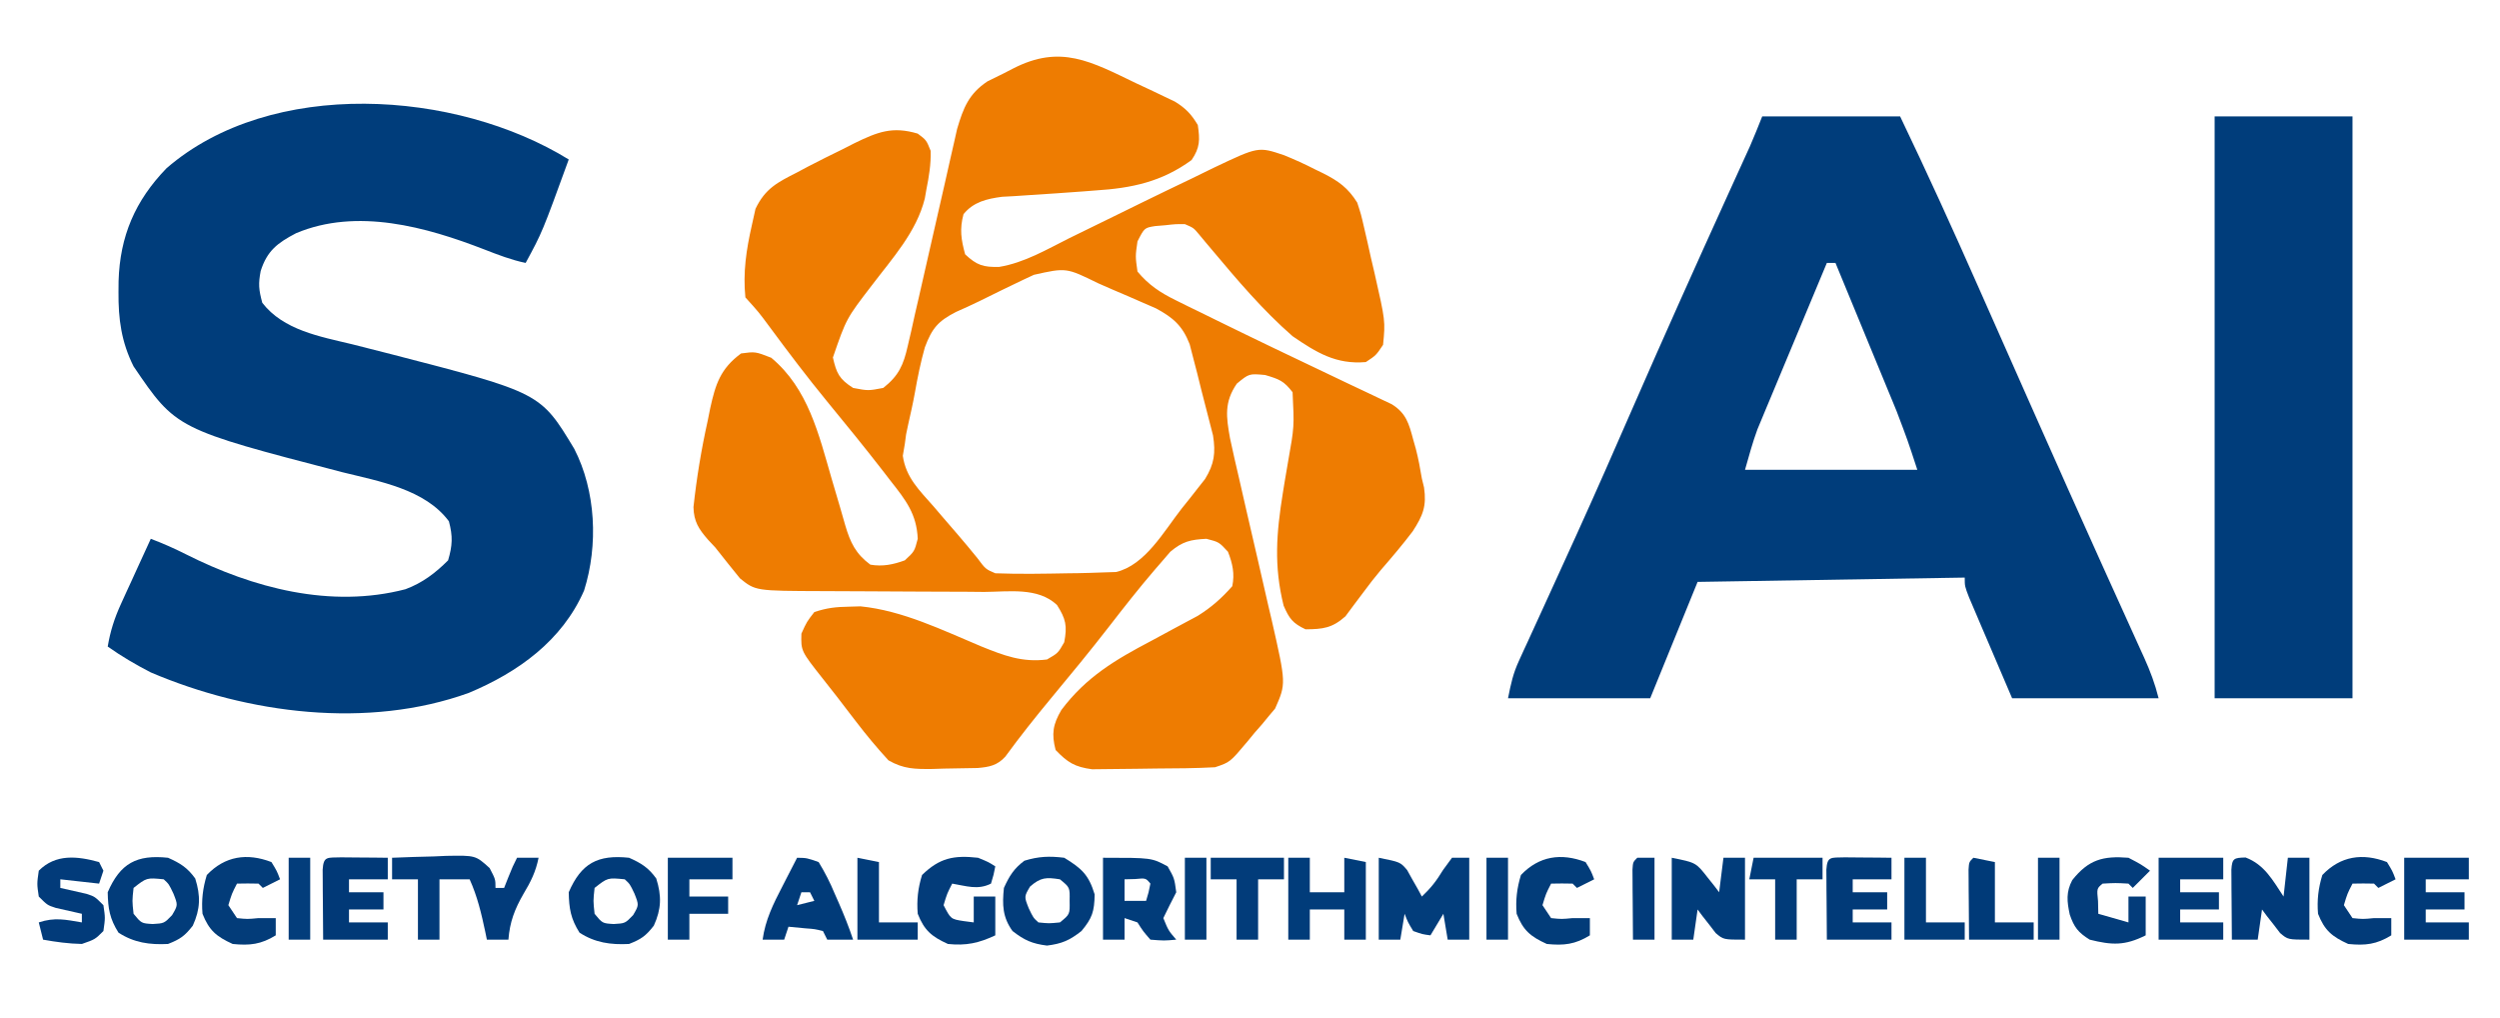
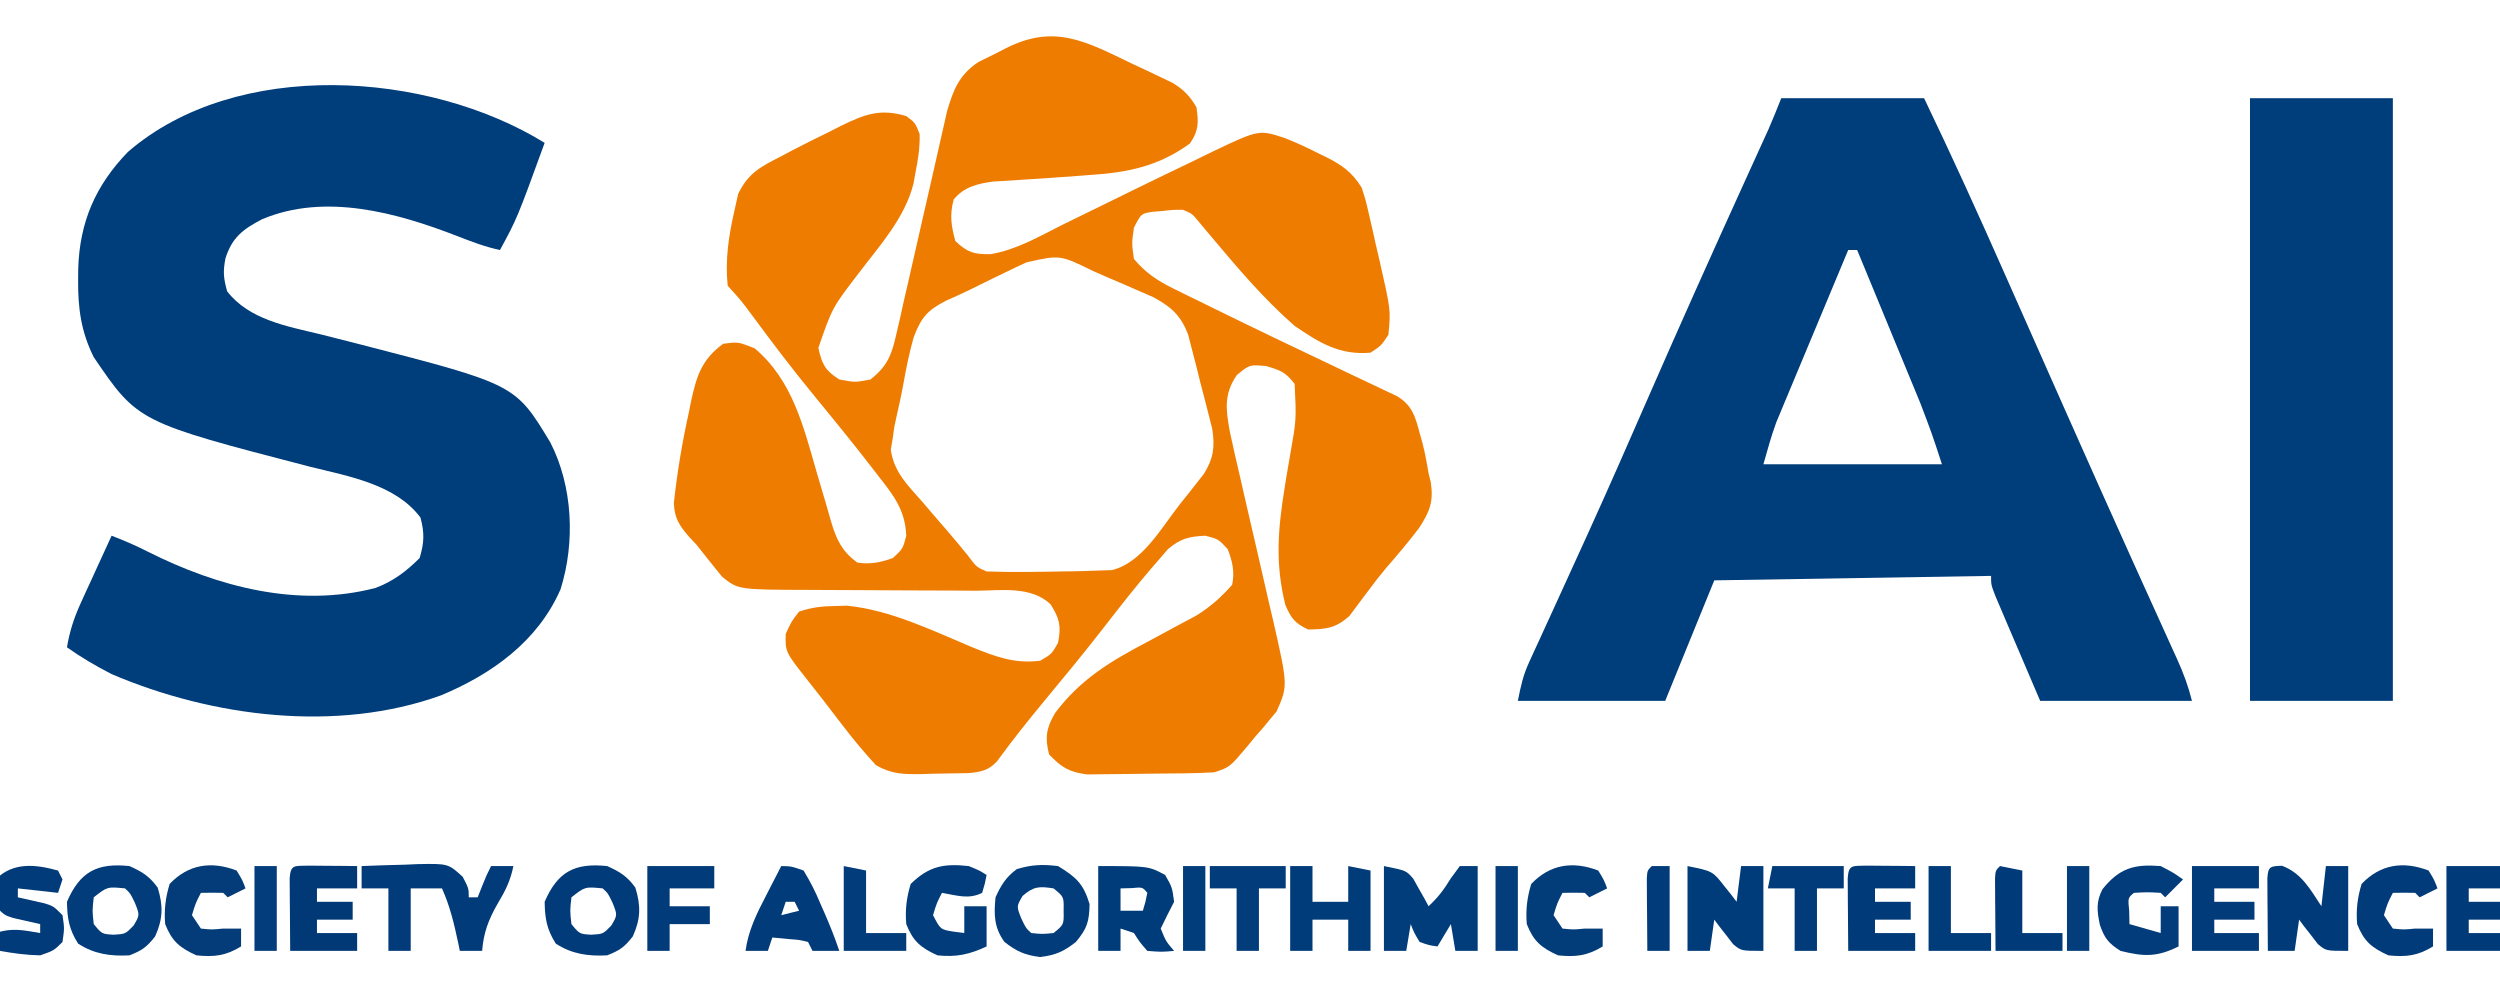
- <svg xmlns="http://www.w3.org/2000/svg" version="1.1" width="580" height="236">
+ <svg xmlns="http://www.w3.org/2000/svg" version="1.1" viewBox="10 5 560 220" width="560" height="220">
  <path d="M0 0 C1.036 0.482 2.072 0.964 3.139 1.461 C4.131 1.935 5.123 2.41 6.145 2.898 C7.49 3.539 7.49 3.539 8.863 4.193 C11.388 5.748 12.666 7.094 14.188 9.625 C14.691 13.075 14.721 14.836 12.75 17.75 C5.834 22.81 -1.145 24.283 -9.562 24.812 C-10.525 24.887 -11.488 24.962 -12.48 25.039 C-16.637 25.358 -20.797 25.624 -24.957 25.895 C-26.649 26.009 -26.649 26.009 -28.375 26.125 C-29.325 26.177 -30.275 26.228 -31.254 26.281 C-34.81 26.759 -37.87 27.468 -40.188 30.312 C-41.122 33.768 -40.749 36.189 -39.812 39.625 C-37.111 42.167 -35.592 42.646 -31.895 42.547 C-26.052 41.578 -20.865 38.498 -15.625 35.875 C-13.837 35.001 -12.049 34.126 -10.259 33.254 C-8.387 32.34 -6.516 31.423 -4.645 30.505 C-3.368 29.878 -2.09 29.252 -0.812 28.625 C-0.173 28.311 0.467 27.997 1.127 27.674 C4.944 25.805 8.769 23.955 12.606 22.128 C14.406 21.265 16.195 20.383 17.985 19.501 C28.243 14.631 28.243 14.631 34.188 16.625 C36.706 17.655 39.035 18.697 41.438 19.938 C42.354 20.381 42.354 20.381 43.289 20.834 C46.883 22.651 49.061 24.227 51.188 27.625 C52.079 30.355 52.079 30.355 52.793 33.457 C53.054 34.586 53.315 35.714 53.584 36.877 C53.845 38.052 54.106 39.227 54.375 40.438 C54.648 41.601 54.92 42.764 55.201 43.963 C57.73 55.097 57.73 55.097 57.188 60.625 C55.562 63.062 55.562 63.062 53.188 64.625 C46.295 65.226 41.745 62.43 36.188 58.625 C29.297 52.616 23.363 45.601 17.496 38.609 C16.694 37.658 16.694 37.658 15.875 36.688 C15.169 35.839 15.169 35.839 14.449 34.973 C13.208 33.491 13.208 33.491 11.188 32.625 C9.038 32.61 9.038 32.61 6.688 32.875 C5.893 32.942 5.099 33.009 4.281 33.078 C1.806 33.477 1.806 33.477 0.188 36.625 C-0.313 40.083 -0.313 40.083 0.188 43.625 C2.77 46.713 5.432 48.491 9.02 50.254 C9.972 50.726 10.924 51.199 11.906 51.685 C12.927 52.181 13.948 52.677 15 53.188 C16.057 53.708 17.114 54.229 18.204 54.766 C27.441 59.302 36.725 63.743 46.023 68.152 C47.299 68.764 47.299 68.764 48.601 69.387 C50.396 70.246 52.197 71.096 54.001 71.937 C54.9 72.366 55.8 72.796 56.727 73.238 C57.94 73.809 57.94 73.809 59.178 74.392 C62.539 76.454 63.199 78.918 64.188 82.625 C64.387 83.329 64.587 84.033 64.793 84.758 C65.385 87.038 65.801 89.302 66.188 91.625 C66.355 92.312 66.523 92.999 66.695 93.707 C67.323 98.046 66.457 100.21 64.047 103.918 C61.706 107.009 59.202 109.95 56.663 112.879 C55.274 114.523 53.977 116.202 52.699 117.934 C51.953 118.925 51.206 119.916 50.438 120.938 C49.783 121.821 49.128 122.704 48.453 123.613 C45.389 126.334 43.243 126.602 39.188 126.625 C36.217 125.222 35.408 124.134 34.105 121.129 C31.809 111.881 32.434 104.27 33.934 94.961 C34.067 94.133 34.2 93.305 34.337 92.451 C34.605 90.82 34.882 89.19 35.17 87.562 C36.58 79.616 36.58 79.616 36.188 71.625 C34.153 68.987 33.132 68.608 29.812 67.625 C26.095 67.285 26.095 67.285 23.25 69.625 C20.288 73.933 20.776 77.324 21.661 82.273 C22.337 85.461 23.067 88.633 23.812 91.805 C24.359 94.202 24.906 96.599 25.453 98.996 C26.319 102.751 27.189 106.505 28.061 110.259 C28.903 113.898 29.733 117.538 30.562 121.18 C30.825 122.292 31.087 123.405 31.358 124.552 C34.691 139.226 34.691 139.226 32.134 145.008 C31.65 145.583 31.166 146.158 30.668 146.75 C30.14 147.393 29.612 148.036 29.068 148.699 C28.51 149.335 27.951 149.97 27.375 150.625 C26.828 151.291 26.281 151.958 25.717 152.645 C21.667 157.465 21.667 157.465 18.188 158.625 C13.649 158.876 9.108 158.896 4.564 158.92 C3.066 158.932 1.569 158.952 0.072 158.982 C-2.096 159.024 -4.262 159.041 -6.43 159.051 C-8.373 159.073 -8.373 159.073 -10.355 159.095 C-14.383 158.547 -16.015 157.529 -18.812 154.625 C-19.79 150.866 -19.446 148.707 -17.482 145.351 C-11.745 137.688 -4.903 133.665 3.375 129.312 C5.271 128.297 7.164 127.276 9.051 126.245 C10.753 125.318 12.464 124.41 14.177 123.503 C17.354 121.521 19.708 119.423 22.188 116.625 C22.791 113.734 22.258 111.363 21.188 108.625 C19.116 106.382 19.116 106.382 16.188 105.625 C12.487 105.816 10.66 106.227 7.801 108.637 C7.042 109.52 6.282 110.403 5.5 111.312 C5.076 111.801 4.651 112.289 4.214 112.792 C0.533 117.081 -2.956 121.53 -6.416 125.998 C-10.785 131.638 -15.32 137.134 -19.877 142.624 C-23.539 147.044 -27.098 151.516 -30.48 156.156 C-32.346 158.213 -34.2 158.573 -36.91 158.802 C-39.502 158.868 -42.094 158.91 -44.688 158.938 C-45.586 158.967 -46.484 158.996 -47.41 159.025 C-51.439 159.064 -54.062 159.055 -57.605 157.027 C-60.312 154.081 -62.827 151.058 -65.25 147.875 C-65.729 147.252 -66.209 146.63 -66.703 145.989 C-67.649 144.758 -68.593 143.526 -69.534 142.292 C-70.614 140.883 -71.717 139.492 -72.824 138.105 C-77.921 131.651 -77.921 131.651 -77.812 127.625 C-76.562 124.875 -76.562 124.875 -74.812 122.625 C-71.876 121.646 -69.819 121.428 -66.75 121.375 C-65.433 121.336 -65.433 121.336 -64.09 121.297 C-54.311 122.276 -45.089 126.816 -36.115 130.572 C-30.796 132.725 -26.571 134.35 -20.812 133.625 C-18.249 132.145 -18.249 132.145 -16.812 129.625 C-16.087 125.838 -16.427 124.231 -18.499 120.976 C-22.944 116.797 -29.714 117.922 -35.398 117.953 C-36.742 117.943 -38.086 117.93 -39.43 117.914 C-42.962 117.88 -46.493 117.875 -50.025 117.876 C-54.302 117.874 -58.578 117.841 -62.855 117.808 C-66.186 117.783 -69.516 117.765 -72.847 117.763 C-88.463 117.713 -88.463 117.713 -92.07 114.805 C-94 112.423 -95.923 110.039 -97.812 107.625 C-98.63 106.751 -98.63 106.751 -99.465 105.859 C-101.629 103.39 -102.792 101.614 -102.862 98.265 C-102.129 91.498 -101.038 84.894 -99.562 78.25 C-99.37 77.292 -99.178 76.334 -98.98 75.348 C-97.748 69.774 -96.618 66.157 -91.812 62.625 C-88.5 62.188 -88.5 62.188 -84.812 63.625 C-76.248 70.762 -73.782 81.371 -70.812 91.625 C-70.153 93.884 -69.491 96.142 -68.815 98.396 C-68.408 99.759 -68.014 101.127 -67.636 102.499 C-66.457 106.503 -65.201 109.117 -61.812 111.625 C-58.963 112.112 -56.518 111.611 -53.812 110.625 C-51.569 108.553 -51.569 108.553 -50.812 105.625 C-51.053 99.862 -53.627 96.603 -57.062 92.25 C-57.597 91.555 -58.131 90.86 -58.682 90.145 C-62.997 84.568 -67.452 79.104 -71.93 73.658 C-76.466 68.121 -80.78 62.434 -85.031 56.676 C-87.746 53.003 -87.746 53.003 -90.812 49.625 C-91.402 43.831 -90.601 38.533 -89.312 32.875 C-88.895 30.996 -88.895 30.996 -88.469 29.078 C-86.197 24.341 -83.384 22.95 -78.812 20.625 C-77.985 20.183 -77.158 19.742 -76.306 19.287 C-73.643 17.893 -70.953 16.566 -68.25 15.25 C-66.89 14.556 -66.89 14.556 -65.502 13.848 C-60.085 11.216 -56.682 9.882 -50.812 11.625 C-48.812 13.125 -48.812 13.125 -47.812 15.625 C-47.726 18.722 -48.202 21.595 -48.812 24.625 C-48.931 25.304 -49.05 25.984 -49.172 26.684 C-51.118 34.482 -56.694 40.528 -61.45 46.808 C-67.385 54.531 -67.385 54.531 -70.5 63.562 C-69.67 67.261 -69.012 68.574 -65.812 70.625 C-62.312 71.292 -62.312 71.292 -58.812 70.625 C-55.192 67.763 -54.125 65.292 -53.121 60.85 C-52.851 59.689 -52.58 58.527 -52.302 57.33 C-52.026 56.079 -51.749 54.828 -51.465 53.539 C-51.165 52.236 -50.864 50.933 -50.562 49.631 C-49.77 46.207 -48.994 42.779 -48.223 39.35 C-46.989 33.869 -45.736 28.392 -44.472 22.917 C-44.036 21.012 -43.61 19.105 -43.184 17.198 C-42.917 16.03 -42.65 14.862 -42.375 13.659 C-42.145 12.636 -41.915 11.613 -41.678 10.559 C-40.225 5.632 -38.96 2.39 -34.625 -0.5 C-33.362 -1.141 -32.091 -1.765 -30.812 -2.375 C-30.11 -2.737 -29.407 -3.099 -28.684 -3.473 C-17.666 -9.133 -10.66 -5.138 0 0 Z M-23.848 44.383 C-24.653 44.757 -25.459 45.132 -26.289 45.518 C-29.731 47.158 -33.156 48.831 -36.571 50.528 C-38.338 51.392 -40.13 52.204 -41.93 52.996 C-46.088 55.131 -47.486 56.756 -49.156 61.199 C-50.135 64.666 -50.846 68.159 -51.47 71.704 C-51.922 74.237 -52.502 76.739 -53.062 79.25 C-53.543 81.413 -53.543 81.413 -53.812 83.625 C-53.966 84.53 -54.119 85.435 -54.277 86.367 C-53.554 91.437 -50.436 94.36 -47.125 98.125 C-46.499 98.858 -45.873 99.592 -45.229 100.348 C-44.002 101.783 -42.77 103.213 -41.53 104.637 C-39.98 106.431 -38.475 108.254 -36.98 110.094 C-35.067 112.66 -35.067 112.66 -32.812 113.625 C-27.146 113.845 -21.481 113.728 -15.812 113.625 C-15.123 113.618 -14.433 113.61 -13.723 113.603 C-11.835 113.575 -9.949 113.507 -8.062 113.438 C-6.975 113.403 -5.887 113.368 -4.766 113.332 C1.998 111.713 6.311 103.899 10.438 98.625 C11.074 97.831 11.711 97.037 12.367 96.219 C12.973 95.445 13.579 94.672 14.203 93.875 C14.753 93.179 15.302 92.483 15.868 91.766 C18.027 88.263 18.355 85.696 17.722 81.642 C16.829 78.112 15.93 74.584 15 71.062 C14.695 69.831 14.39 68.599 14.076 67.33 C13.769 66.147 13.461 64.965 13.145 63.746 C12.866 62.668 12.587 61.589 12.3 60.478 C10.633 56.202 8.473 54.317 4.47 52.161 C3.457 51.721 2.443 51.281 1.398 50.828 C0.292 50.345 -0.814 49.861 -1.953 49.363 C-3.103 48.872 -4.253 48.381 -5.438 47.875 C-6.595 47.368 -7.753 46.862 -8.945 46.34 C-16.351 42.706 -16.351 42.706 -23.848 44.383 Z " fill="#EE7C01" transform="translate(263.8125,19.375)" />
  <path d="M0 0 C10.56 0 21.12 0 32 0 C38.308 13.143 44.333 26.384 50.224 39.719 C53.919 48.083 57.629 56.441 61.341 64.798 C62.196 66.723 63.051 68.648 63.906 70.573 C68.658 81.278 73.43 91.975 78.254 102.648 C78.673 103.576 79.092 104.503 79.523 105.459 C81.52 109.879 83.521 114.297 85.528 118.712 C86.241 120.288 86.955 121.865 87.668 123.441 C87.993 124.153 88.318 124.864 88.653 125.597 C90.074 128.746 91.158 131.633 92 135 C80.78 135 69.56 135 58 135 C55.278 128.627 55.278 128.627 52.5 122.125 C51.639 120.116 51.639 120.116 50.76 118.067 C50.313 117.016 49.866 115.965 49.406 114.883 C48.945 113.804 48.485 112.725 48.01 111.614 C47 109 47 109 47 107 C26.54 107.33 6.08 107.66 -15 108 C-20.445 121.365 -20.445 121.365 -26 135 C-36.89 135 -47.78 135 -59 135 C-58.302 131.51 -57.836 129.291 -56.428 126.228 C-56.105 125.518 -55.782 124.808 -55.449 124.077 C-55.096 123.314 -54.743 122.551 -54.379 121.766 C-54.008 120.953 -53.637 120.14 -53.254 119.302 C-52.45 117.54 -51.644 115.78 -50.835 114.021 C-48.65 109.264 -46.483 104.499 -44.316 99.734 C-43.647 98.264 -43.647 98.264 -42.965 96.764 C-38.552 87.049 -34.266 77.28 -30 67.5 C-22.811 51.032 -15.456 34.643 -8.016 18.287 C-7.627 17.433 -7.239 16.578 -6.839 15.698 C-6.115 14.106 -5.39 12.514 -4.664 10.923 C-4.18 9.859 -4.18 9.859 -3.686 8.772 C-3.267 7.855 -3.267 7.855 -2.841 6.92 C-1.841 4.636 -0.926 2.315 0 0 Z M15 34 C12.611 39.709 10.226 45.42 7.847 51.133 C7.037 53.074 6.226 55.015 5.414 56.955 C4.244 59.751 3.078 62.549 1.914 65.348 C1.553 66.208 1.191 67.069 0.819 67.956 C0.478 68.776 0.138 69.596 -0.212 70.442 C-0.659 71.511 -0.659 71.511 -1.114 72.602 C-2.25 75.676 -3.1 78.849 -4 82 C9.2 82 22.4 82 36 82 C33.746 75.119 33.746 75.119 31.191 68.398 C30.871 67.618 30.55 66.838 30.221 66.034 C29.886 65.228 29.552 64.421 29.207 63.59 C28.856 62.737 28.505 61.884 28.144 61.005 C27.036 58.315 25.924 55.626 24.812 52.938 C24.055 51.1 23.298 49.262 22.541 47.424 C20.697 42.948 18.85 38.474 17 34 C16.34 34 15.68 34 15 34 Z " fill="#003D7B" transform="translate(409,27)" />
  <path d="M0 0 C-6.15 16.893 -6.15 16.893 -10 24 C-13.329 23.307 -16.419 22.109 -19.582 20.879 C-33.083 15.642 -49.138 11.166 -63.27 17.098 C-67.597 19.354 -70.006 21.18 -71.5 25.875 C-72.071 28.887 -71.952 30.178 -71.125 33.25 C-66.201 39.622 -57.723 41.073 -50.25 42.875 C-48.208 43.391 -46.166 43.909 -44.125 44.43 C-43.103 44.69 -42.081 44.95 -41.027 45.218 C-6.562 54.123 -6.562 54.123 1.277 67.117 C6.298 76.873 6.889 89.477 3.562 100 C-1.523 111.657 -11.809 118.992 -23.188 123.75 C-46.588 132.193 -74.44 128.62 -97 119 C-100.496 117.201 -103.793 115.272 -107 113 C-106.398 109.433 -105.438 106.422 -103.934 103.137 C-103.531 102.25 -103.128 101.364 -102.713 100.451 C-102.292 99.539 -101.871 98.627 -101.438 97.688 C-100.8 96.29 -100.8 96.29 -100.15 94.865 C-99.105 92.575 -98.055 90.286 -97 88 C-94.196 89.062 -91.541 90.232 -88.863 91.586 C-73.308 99.424 -55.248 104.225 -37.902 99.703 C-33.966 98.248 -30.937 95.937 -28 93 C-26.98 89.547 -26.886 87.43 -27.812 83.938 C-33.354 76.496 -43.926 74.685 -52.5 72.562 C-91.118 62.532 -91.118 62.532 -101 48 C-103.834 42.338 -104.551 37.027 -104.5 30.75 C-104.49 29.502 -104.49 29.502 -104.48 28.229 C-104.173 17.797 -100.641 9.556 -93.348 2.031 C-69.025 -19.013 -26.172 -16.153 0 0 Z " fill="#003D7B" transform="translate(132,37)" />
  <path d="M0 0 C10.56 0 21.12 0 32 0 C32 44.55 32 89.1 32 135 C21.44 135 10.88 135 0 135 C0 90.45 0 45.9 0 0 Z " fill="#003D7B" transform="translate(514,27)" />
  <path d="M0 0 C3.25 -0.145 6.498 -0.234 9.75 -0.312 C10.67 -0.354 11.591 -0.396 12.539 -0.439 C19.379 -0.563 19.379 -0.563 22.641 2.395 C24 5 24 5 24 7 C24.66 7 25.32 7 26 7 C26.309 6.216 26.619 5.433 26.938 4.625 C28 2 28 2 29 0 C30.65 0 32.3 0 34 0 C33.36 3.215 32.188 5.577 30.5 8.375 C28.462 11.929 27.319 14.854 27 19 C25.35 19 23.7 19 22 19 C21.879 18.408 21.758 17.817 21.633 17.207 C20.733 12.962 19.795 8.976 18 5 C15.69 5 13.38 5 11 5 C11 9.62 11 14.24 11 19 C9.35 19 7.7 19 6 19 C6 14.38 6 9.76 6 5 C4.02 5 2.04 5 0 5 C0 3.35 0 1.7 0 0 Z " fill="#023B7A" transform="translate(91,199)" />
  <path d="M0 0 C5 1 5 1 6.582 2.848 C6.988 3.579 7.394 4.309 7.812 5.062 C8.231 5.796 8.65 6.529 9.082 7.285 C9.385 7.851 9.688 8.417 10 9 C12.126 6.994 13.38 5.374 14.938 2.812 C15.618 1.884 16.299 0.956 17 0 C18.32 0 19.64 0 21 0 C21 6.27 21 12.54 21 19 C19.35 19 17.7 19 16 19 C15.67 17.02 15.34 15.04 15 13 C13.515 15.475 13.515 15.475 12 18 C10.125 17.75 10.125 17.75 8 17 C6.75 14.938 6.75 14.938 6 13 C5.67 14.98 5.34 16.96 5 19 C3.35 19 1.7 19 0 19 C0 12.73 0 6.46 0 0 Z " fill="#023D7B" transform="translate(320,199)" />
  <path d="M0 0 C4.378 1.654 6.289 5.256 8.812 9.062 C9.143 6.093 9.473 3.123 9.812 0.062 C11.463 0.062 13.113 0.062 14.812 0.062 C14.812 6.332 14.812 12.602 14.812 19.062 C9.812 19.062 9.812 19.062 8.012 17.531 C7.513 16.882 7.014 16.232 6.5 15.562 C5.988 14.913 5.476 14.263 4.949 13.594 C4.387 12.836 4.387 12.836 3.812 12.062 C3.482 14.373 3.152 16.683 2.812 19.062 C0.833 19.062 -1.147 19.062 -3.188 19.062 C-3.214 16.083 -3.234 13.104 -3.25 10.125 C-3.258 9.275 -3.267 8.425 -3.275 7.549 C-3.279 6.74 -3.282 5.931 -3.285 5.098 C-3.29 4.349 -3.296 3.6 -3.301 2.828 C-3.129 0.148 -2.675 0.076 0 0 Z " fill="#013A79" transform="translate(521.1875,198.9375)" />
  <path d="M0 0 C4.042 2.47 5.678 3.94 7.062 8.5 C6.992 12.455 6.515 13.982 4 17 C1.241 19.162 -0.515 19.939 -4 20.375 C-7.45 19.944 -9.263 19.128 -12 17 C-14.328 13.785 -14.397 10.892 -14 7 C-12.739 4.226 -11.689 2.517 -9.25 0.688 C-5.926 -0.328 -3.463 -0.418 0 0 Z M-7.938 6.688 C-9.308 9.014 -9.308 9.014 -8.25 11.688 C-7.198 13.898 -7.198 13.898 -6 15 C-3.542 15.25 -3.542 15.25 -1 15 C1.316 13.115 1.316 13.115 1.25 10 C1.316 6.885 1.316 6.885 -1 5 C-4.213 4.506 -5.452 4.523 -7.938 6.688 Z " fill="#023C7A" transform="translate(247,199)" />
  <path d="M0 0 C2.857 1.27 4.481 2.284 6.312 4.812 C7.585 8.861 7.509 11.88 5.75 15.75 C3.871 18.166 2.808 18.899 0 20 C-4.259 20.225 -7.909 19.709 -11.5 17.375 C-13.531 14.159 -13.933 11.794 -14 8 C-11.086 1.252 -7.239 -0.762 0 0 Z M-8 7 C-8.333 10 -8.333 10 -8 13 C-6.175 15.219 -6.175 15.219 -3.562 15.375 C-0.902 15.221 -0.902 15.221 0.938 13.312 C2.308 10.986 2.308 10.986 1.25 8.312 C0.198 6.102 0.198 6.102 -1 5 C-4.961 4.609 -4.961 4.609 -8 7 Z " fill="#013B79" transform="translate(146,199)" />
  <path d="M0 0 C2.857 1.27 4.481 2.284 6.312 4.812 C7.585 8.861 7.509 11.88 5.75 15.75 C3.871 18.166 2.808 18.899 0 20 C-4.259 20.225 -7.909 19.709 -11.5 17.375 C-13.531 14.159 -13.933 11.794 -14 8 C-11.086 1.252 -7.239 -0.762 0 0 Z M-8 7 C-8.333 10 -8.333 10 -8 13 C-6.175 15.219 -6.175 15.219 -3.562 15.375 C-0.902 15.221 -0.902 15.221 0.938 13.312 C2.308 10.986 2.308 10.986 1.25 8.312 C0.198 6.102 0.198 6.102 -1 5 C-4.961 4.609 -4.961 4.609 -8 7 Z " fill="#023C7A" transform="translate(39,199)" />
  <path d="M0 0 C5.625 1.125 5.625 1.125 8.312 4.562 C8.824 5.203 9.336 5.844 9.863 6.504 C10.238 6.998 10.614 7.491 11 8 C11.33 5.36 11.66 2.72 12 0 C13.65 0 15.3 0 17 0 C17 6.27 17 12.54 17 19 C12 19 12 19 10.199 17.469 C9.7 16.819 9.201 16.169 8.688 15.5 C8.176 14.85 7.664 14.201 7.137 13.531 C6.574 12.773 6.574 12.773 6 12 C5.67 14.31 5.34 16.62 5 19 C3.35 19 1.7 19 0 19 C0 12.73 0 6.46 0 0 Z " fill="#013C7A" transform="translate(388,199)" />
  <path d="M0 0 C11.273 0 11.273 0 15 2 C16.562 4.75 16.562 4.75 17 8 C16.484 9.011 15.969 10.021 15.438 11.062 C14.726 12.517 14.726 12.517 14 14 C15.173 16.874 15.173 16.874 17 19 C14.188 19.25 14.188 19.25 11 19 C9.312 17.062 9.312 17.062 8 15 C7.01 14.67 6.02 14.34 5 14 C5 15.65 5 17.3 5 19 C3.35 19 1.7 19 0 19 C0 12.73 0 6.46 0 0 Z M5 5 C5 6.65 5 8.3 5 10 C6.65 10 8.3 10 10 10 C10.591 8.054 10.591 8.054 11 6 C9.934 4.704 9.934 4.704 7.438 4.938 C6.633 4.958 5.829 4.979 5 5 Z " fill="#013C7A" transform="translate(256,199)" />
  <path d="M0 0 C1.932 0.017 1.932 0.017 3.902 0.035 C5.193 0.044 6.483 0.053 7.812 0.062 C8.812 0.074 9.811 0.086 10.84 0.098 C10.84 1.748 10.84 3.398 10.84 5.098 C7.87 5.098 4.9 5.098 1.84 5.098 C1.84 6.088 1.84 7.078 1.84 8.098 C4.48 8.098 7.12 8.098 9.84 8.098 C9.84 9.418 9.84 10.738 9.84 12.098 C7.2 12.098 4.56 12.098 1.84 12.098 C1.84 13.088 1.84 14.078 1.84 15.098 C4.81 15.098 7.78 15.098 10.84 15.098 C10.84 16.418 10.84 17.738 10.84 19.098 C5.89 19.098 0.94 19.098 -4.16 19.098 C-4.187 16.118 -4.207 13.139 -4.223 10.16 C-4.231 9.31 -4.239 8.46 -4.248 7.584 C-4.251 6.775 -4.254 5.966 -4.258 5.133 C-4.263 4.384 -4.268 3.635 -4.274 2.864 C-4.07 -0.312 -3.232 0.1 0 0 Z " fill="#013A78" transform="translate(428.1602,198.9023)" />
  <path d="M0 0 C1.932 0.017 1.932 0.017 3.902 0.035 C5.193 0.044 6.483 0.053 7.812 0.062 C8.812 0.074 9.811 0.086 10.84 0.098 C10.84 1.748 10.84 3.398 10.84 5.098 C7.87 5.098 4.9 5.098 1.84 5.098 C1.84 6.088 1.84 7.078 1.84 8.098 C4.48 8.098 7.12 8.098 9.84 8.098 C9.84 9.418 9.84 10.738 9.84 12.098 C7.2 12.098 4.56 12.098 1.84 12.098 C1.84 13.088 1.84 14.078 1.84 15.098 C4.81 15.098 7.78 15.098 10.84 15.098 C10.84 16.418 10.84 17.738 10.84 19.098 C5.89 19.098 0.94 19.098 -4.16 19.098 C-4.187 16.118 -4.207 13.139 -4.223 10.16 C-4.231 9.31 -4.239 8.46 -4.248 7.584 C-4.251 6.775 -4.254 5.966 -4.258 5.133 C-4.263 4.384 -4.268 3.635 -4.274 2.864 C-4.07 -0.312 -3.232 0.1 0 0 Z " fill="#013977" transform="translate(79.16016,198.9023)" />
  <path d="M0 0 C2.438 1 2.438 1 4 2 C3.625 3.938 3.625 3.938 3 6 C-0.069 7.534 -2.701 6.55 -6 6 C-7.198 8.329 -7.198 8.329 -8 11 C-6.33 14.224 -6.33 14.224 -3.375 14.688 C-2.591 14.791 -1.808 14.894 -1 15 C-1 13.02 -1 11.04 -1 9 C0.65 9 2.3 9 4 9 C4 11.97 4 14.94 4 18 C0.167 19.804 -2.768 20.441 -7 20 C-10.788 18.278 -12.48 16.843 -14 13 C-14.266 9.846 -13.943 7.022 -13 4 C-8.919 0.016 -5.589 -0.621 0 0 Z " fill="#033C7A" transform="translate(227,199)" />
  <path d="M0 0 C4.95 0 9.9 0 15 0 C15 1.65 15 3.3 15 5 C11.7 5 8.4 5 5 5 C5 5.99 5 6.98 5 8 C7.97 8 10.94 8 14 8 C14 9.32 14 10.64 14 12 C11.03 12 8.06 12 5 12 C5 12.99 5 13.98 5 15 C8.3 15 11.6 15 15 15 C15 16.32 15 17.64 15 19 C10.05 19 5.1 19 0 19 C0 12.73 0 6.46 0 0 Z " fill="#013A79" transform="translate(558,199)" />
  <path d="M0 0 C4.95 0 9.9 0 15 0 C15 1.65 15 3.3 15 5 C11.7 5 8.4 5 5 5 C5 5.99 5 6.98 5 8 C7.97 8 10.94 8 14 8 C14 9.32 14 10.64 14 12 C11.03 12 8.06 12 5 12 C5 12.99 5 13.98 5 15 C8.3 15 11.6 15 15 15 C15 16.32 15 17.64 15 19 C10.05 19 5.1 19 0 19 C0 12.73 0 6.46 0 0 Z " fill="#023B79" transform="translate(501,199)" />
  <path d="M0 0 C1.65 0 3.3 0 5 0 C5 2.64 5 5.28 5 8 C7.64 8 10.28 8 13 8 C13 5.36 13 2.72 13 0 C14.65 0.33 16.3 0.66 18 1 C18 6.94 18 12.88 18 19 C16.35 19 14.7 19 13 19 C13 16.69 13 14.38 13 12 C10.36 12 7.72 12 5 12 C5 14.31 5 16.62 5 19 C3.35 19 1.7 19 0 19 C0 12.73 0 6.46 0 0 Z " fill="#013C7A" transform="translate(299,199)" />
  <path d="M0 0 C2.875 1.5 2.875 1.5 5 3 C3.68 4.32 2.36 5.64 1 7 C0.67 6.67 0.34 6.34 0 6 C-3 5.833 -3 5.833 -6 6 C-7.356 7.125 -7.356 7.125 -7.062 10.062 C-7.042 11.032 -7.021 12.001 -7 13 C-4.69 13.66 -2.38 14.32 0 15 C0 13.02 0 11.04 0 9 C1.32 9 2.64 9 4 9 C4 11.97 4 14.94 4 18 C-0.874 20.437 -3.81 20.288 -9 19 C-11.683 17.323 -12.61 16.137 -13.629 13.168 C-14.273 10.134 -14.517 7.981 -13.043 5.184 C-9.246 0.424 -5.9 -0.472 0 0 Z " fill="#033C7A" transform="translate(494,199)" />
  <path d="M0 0 C2.266 0.039 2.266 0.039 5 1 C6.514 3.497 7.645 5.708 8.75 8.375 C9.053 9.061 9.356 9.747 9.668 10.453 C10.901 13.271 12.027 16.082 13 19 C11.02 19 9.04 19 7 19 C6.67 18.34 6.34 17.68 6 17 C4.105 16.535 4.105 16.535 1.938 16.375 C0.638 16.251 -0.661 16.128 -2 16 C-2.33 16.99 -2.66 17.98 -3 19 C-4.65 19 -6.3 19 -8 19 C-7.382 14.447 -5.532 10.715 -3.438 6.688 C-2.943 5.72 -2.943 5.72 -2.439 4.732 C-1.632 3.152 -0.817 1.576 0 0 Z M1 8 C0.67 8.99 0.34 9.98 0 11 C1.32 10.67 2.64 10.34 4 10 C3.67 9.34 3.34 8.68 3 8 C2.34 8 1.68 8 1 8 Z " fill="#013B79" transform="translate(185,199)" />
  <path d="M0 0 C0.33 0.66 0.66 1.32 1 2 C0.67 2.99 0.34 3.98 0 5 C-2.97 4.67 -5.94 4.34 -9 4 C-9 4.66 -9 5.32 -9 6 C-6.982 6.456 -4.964 6.911 -2.945 7.367 C-1 8 -1 8 1 10 C1.438 12.938 1.438 12.938 1 16 C-0.938 17.938 -0.938 17.938 -4 19 C-7.056 18.939 -9.995 18.543 -13 18 C-13.33 16.68 -13.66 15.36 -14 14 C-10.306 12.769 -7.794 13.356 -4 14 C-4 13.34 -4 12.68 -4 12 C-6.018 11.544 -8.036 11.089 -10.055 10.633 C-12 10 -12 10 -14 8 C-14.438 5.062 -14.438 5.062 -14 2 C-10.053 -1.947 -5.078 -1.395 0 0 Z " fill="#023B7A" transform="translate(23,200)" />
  <path d="M0 0 C1.266 2.062 1.266 2.062 2 4 C0.02 4.99 0.02 4.99 -2 6 C-2.33 5.67 -2.66 5.34 -3 5 C-4.666 4.959 -6.334 4.957 -8 5 C-9.198 7.329 -9.198 7.329 -10 10 C-9.01 11.485 -9.01 11.485 -8 13 C-5.584 13.25 -5.584 13.25 -3 13 C-1.68 13 -0.36 13 1 13 C1 14.32 1 15.64 1 17 C-2.417 19.103 -5.021 19.406 -9 19 C-12.788 17.278 -14.48 15.843 -16 12 C-16.267 8.845 -15.931 6.027 -15 3 C-10.793 -1.417 -5.652 -2.17 0 0 Z " fill="#023B79" transform="translate(554,200)" />
  <path d="M0 0 C1.266 2.062 1.266 2.062 2 4 C0.02 4.99 0.02 4.99 -2 6 C-2.33 5.67 -2.66 5.34 -3 5 C-4.666 4.959 -6.334 4.957 -8 5 C-9.198 7.329 -9.198 7.329 -10 10 C-9.01 11.485 -9.01 11.485 -8 13 C-5.584 13.25 -5.584 13.25 -3 13 C-1.68 13 -0.36 13 1 13 C1 14.32 1 15.64 1 17 C-2.417 19.103 -5.021 19.406 -9 19 C-12.788 17.278 -14.48 15.843 -16 12 C-16.267 8.845 -15.931 6.027 -15 3 C-10.793 -1.417 -5.652 -2.17 0 0 Z " fill="#023C79" transform="translate(368,200)" />
  <path d="M0 0 C1.266 2.062 1.266 2.062 2 4 C0.02 4.99 0.02 4.99 -2 6 C-2.33 5.67 -2.66 5.34 -3 5 C-4.666 4.959 -6.334 4.957 -8 5 C-9.198 7.329 -9.198 7.329 -10 10 C-9.01 11.485 -9.01 11.485 -8 13 C-5.584 13.25 -5.584 13.25 -3 13 C-1.68 13 -0.36 13 1 13 C1 14.32 1 15.64 1 17 C-2.417 19.103 -5.021 19.406 -9 19 C-12.788 17.278 -14.48 15.843 -16 12 C-16.267 8.845 -15.931 6.027 -15 3 C-10.793 -1.417 -5.652 -2.17 0 0 Z " fill="#033C79" transform="translate(63,200)" />
  <path d="M0 0 C4.95 0 9.9 0 15 0 C15 1.65 15 3.3 15 5 C11.7 5 8.4 5 5 5 C5 6.32 5 7.64 5 9 C7.97 9 10.94 9 14 9 C14 10.32 14 11.64 14 13 C11.03 13 8.06 13 5 13 C5 14.98 5 16.96 5 19 C3.35 19 1.7 19 0 19 C0 12.73 0 6.46 0 0 Z " fill="#013B79" transform="translate(155,199)" />
  <path d="M0 0 C5.61 0 11.22 0 17 0 C17 1.65 17 3.3 17 5 C15.02 5 13.04 5 11 5 C11 9.62 11 14.24 11 19 C9.35 19 7.7 19 6 19 C6 14.38 6 9.76 6 5 C4.02 5 2.04 5 0 5 C0 3.35 0 1.7 0 0 Z " fill="#023C7A" transform="translate(281,199)" />
  <path d="M0 0 C5.28 0 10.56 0 16 0 C16 1.65 16 3.3 16 5 C14.02 5 12.04 5 10 5 C10 9.62 10 14.24 10 19 C8.35 19 6.7 19 5 19 C5 14.38 5 9.76 5 5 C3.02 5 1.04 5 -1 5 C-0.67 3.35 -0.34 1.7 0 0 Z " fill="#013B79" transform="translate(407,199)" />
  <path d="M0 0 C1.65 0.33 3.3 0.66 5 1 C5 5.62 5 10.24 5 15 C7.97 15 10.94 15 14 15 C14 16.32 14 17.64 14 19 C9.05 19 4.1 19 -1 19 C-1.027 16.021 -1.047 13.042 -1.062 10.062 C-1.071 9.212 -1.079 8.362 -1.088 7.486 C-1.091 6.677 -1.094 5.869 -1.098 5.035 C-1.103 4.286 -1.108 3.537 -1.114 2.766 C-1 1 -1 1 0 0 Z " fill="#003A78" transform="translate(458,199)" />
  <path d="M0 0 C1.65 0 3.3 0 5 0 C5 4.95 5 9.9 5 15 C7.97 15 10.94 15 14 15 C14 16.32 14 17.64 14 19 C9.38 19 4.76 19 0 19 C0 12.73 0 6.46 0 0 Z " fill="#013C7A" transform="translate(442,199)" />
  <path d="M0 0 C2.475 0.495 2.475 0.495 5 1 C5 5.62 5 10.24 5 15 C7.97 15 10.94 15 14 15 C14 16.32 14 17.64 14 19 C9.38 19 4.76 19 0 19 C0 12.73 0 6.46 0 0 Z " fill="#023C7A" transform="translate(199,199)" />
  <path d="M0 0 C1.65 0 3.3 0 5 0 C5 6.27 5 12.54 5 19 C3.35 19 1.7 19 0 19 C0 12.73 0 6.46 0 0 Z " fill="#033D7B" transform="translate(473,199)" />
  <path d="M0 0 C1.65 0 3.3 0 5 0 C5 6.27 5 12.54 5 19 C3.35 19 1.7 19 0 19 C0 12.73 0 6.46 0 0 Z " fill="#033D7B" transform="translate(345,199)" />
  <path d="M0 0 C1.65 0 3.3 0 5 0 C5 6.27 5 12.54 5 19 C3.35 19 1.7 19 0 19 C0 12.73 0 6.46 0 0 Z " fill="#023D7B" transform="translate(275,199)" />
  <path d="M0 0 C1.65 0 3.3 0 5 0 C5 6.27 5 12.54 5 19 C3.35 19 1.7 19 0 19 C0 12.73 0 6.46 0 0 Z " fill="#033D7B" transform="translate(67,199)" />
  <path d="M0 0 C1.32 0 2.64 0 4 0 C4 6.27 4 12.54 4 19 C2.35 19 0.7 19 -1 19 C-1.027 16.021 -1.047 13.042 -1.062 10.062 C-1.071 9.212 -1.079 8.362 -1.088 7.486 C-1.091 6.677 -1.094 5.869 -1.098 5.035 C-1.103 4.286 -1.108 3.537 -1.114 2.766 C-1 1 -1 1 0 0 Z " fill="#023B7A" transform="translate(380,199)" />
</svg>
